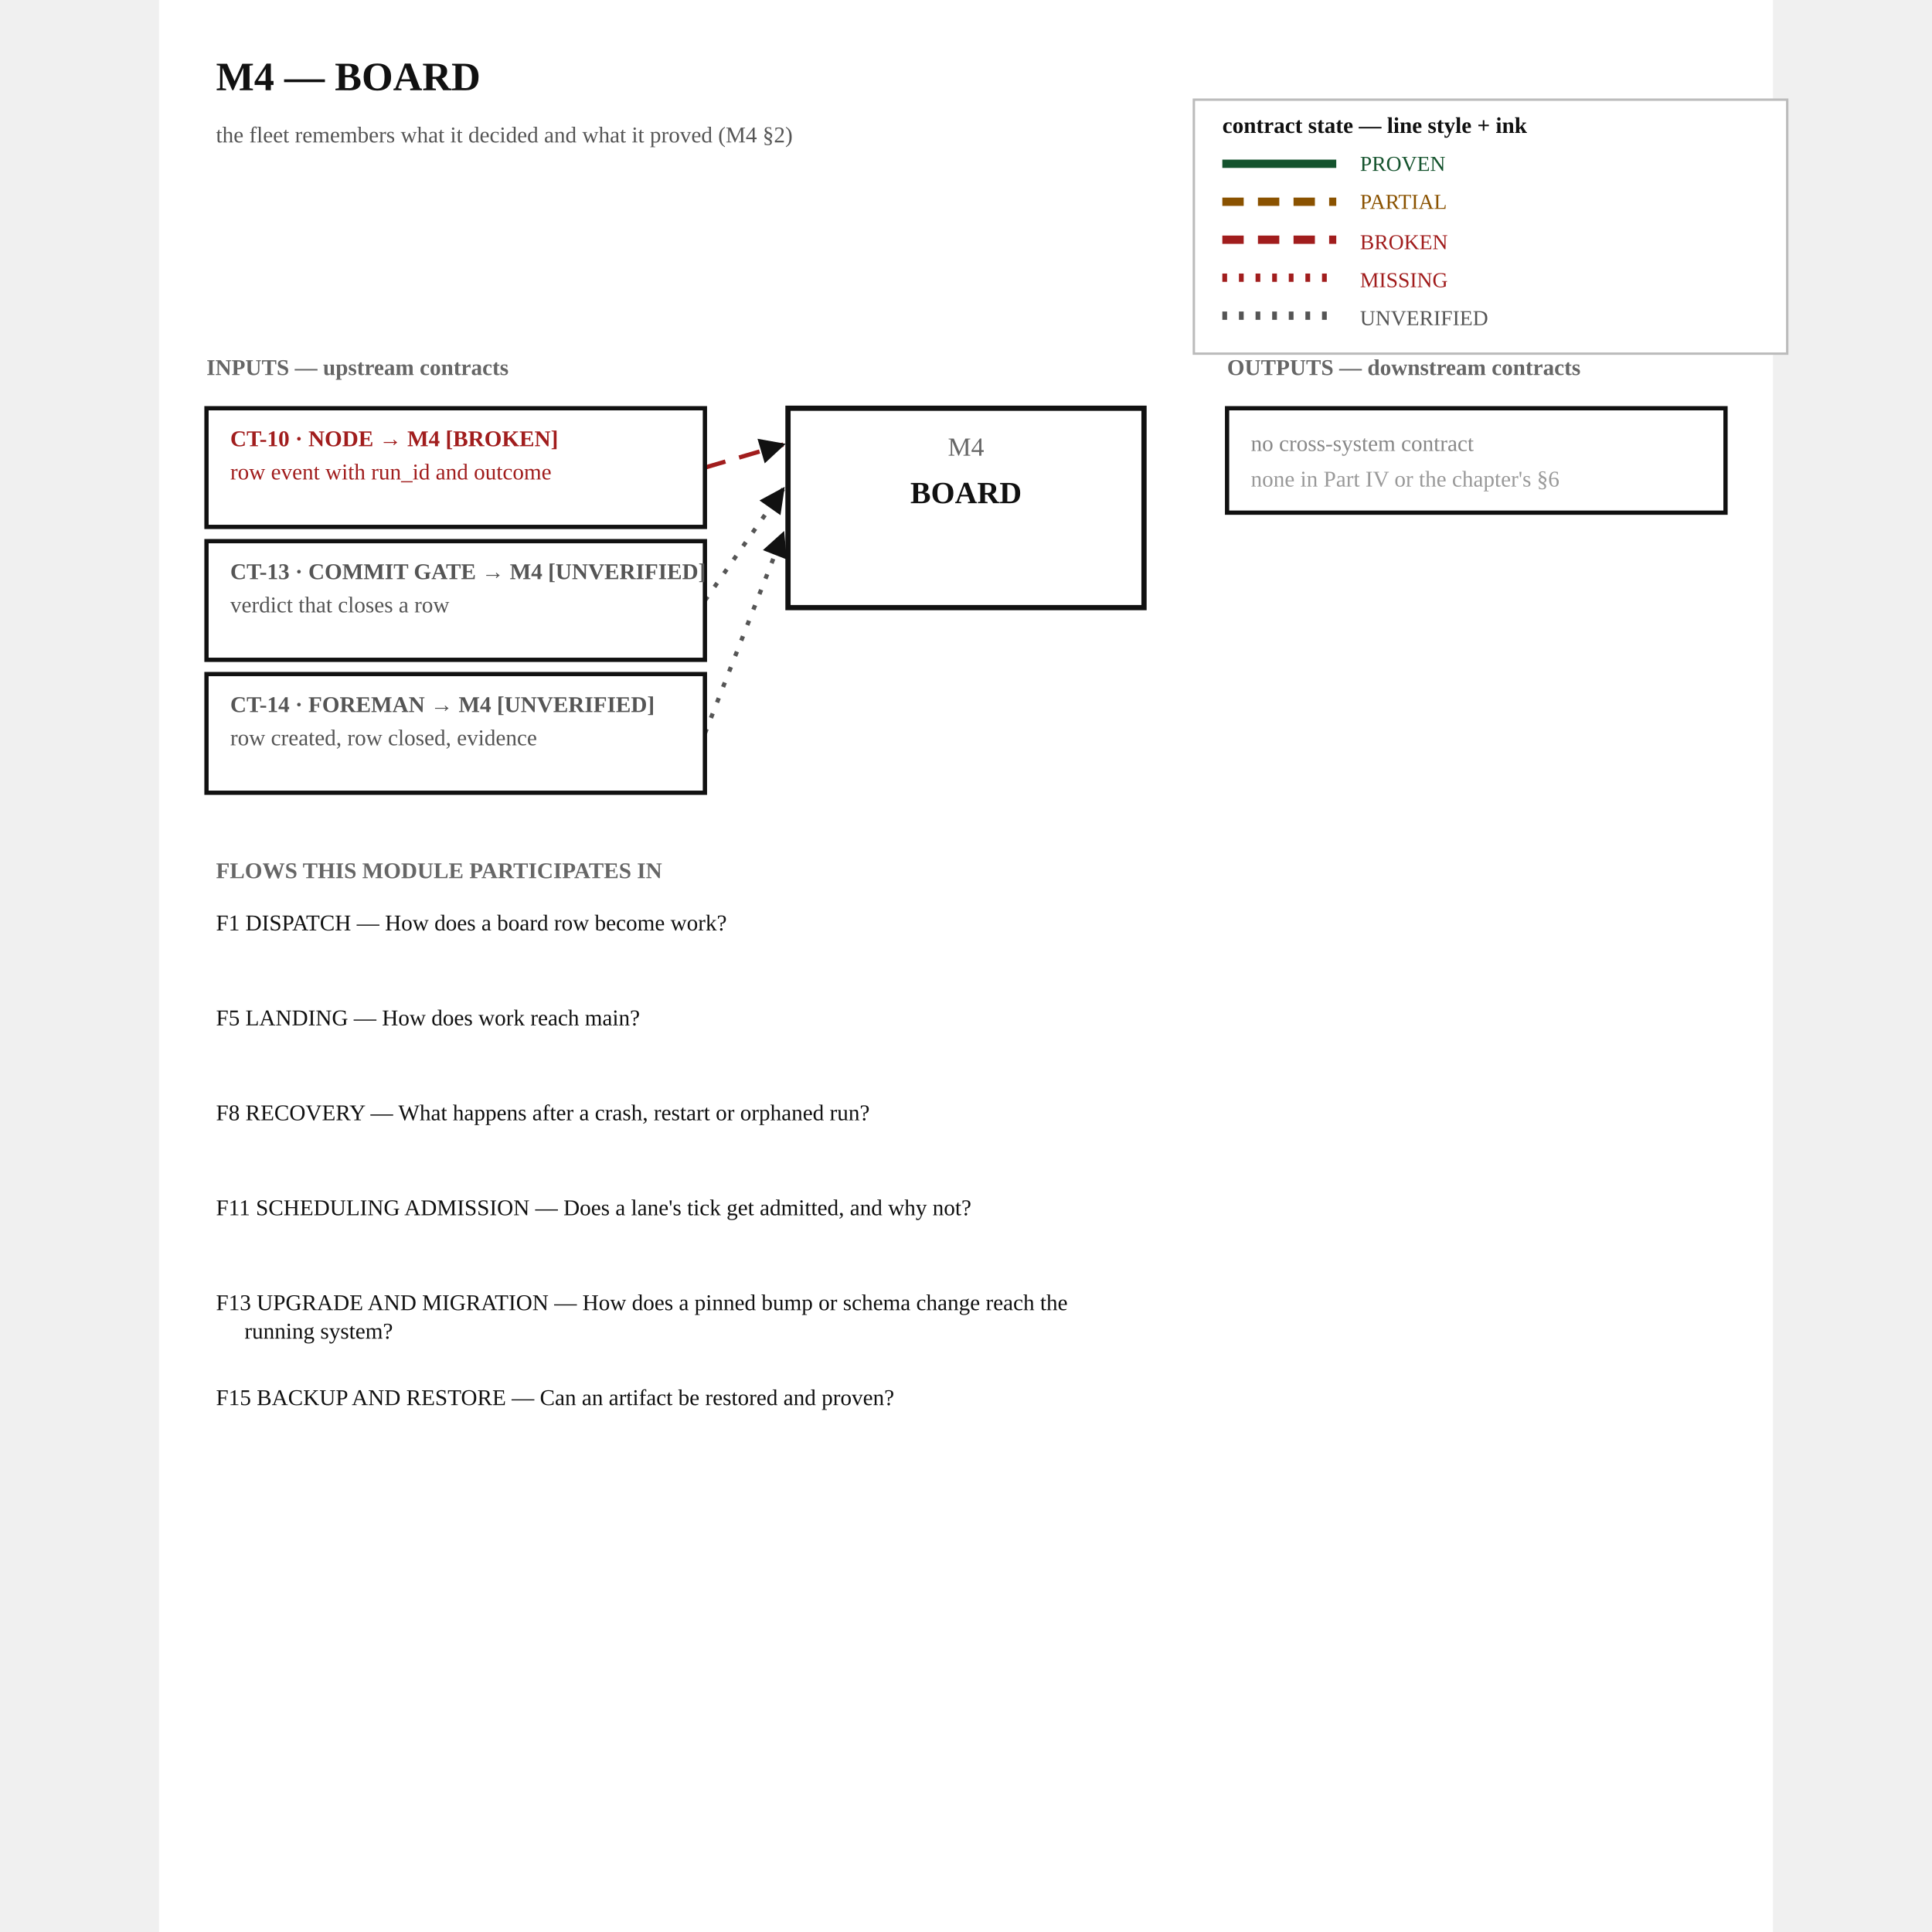
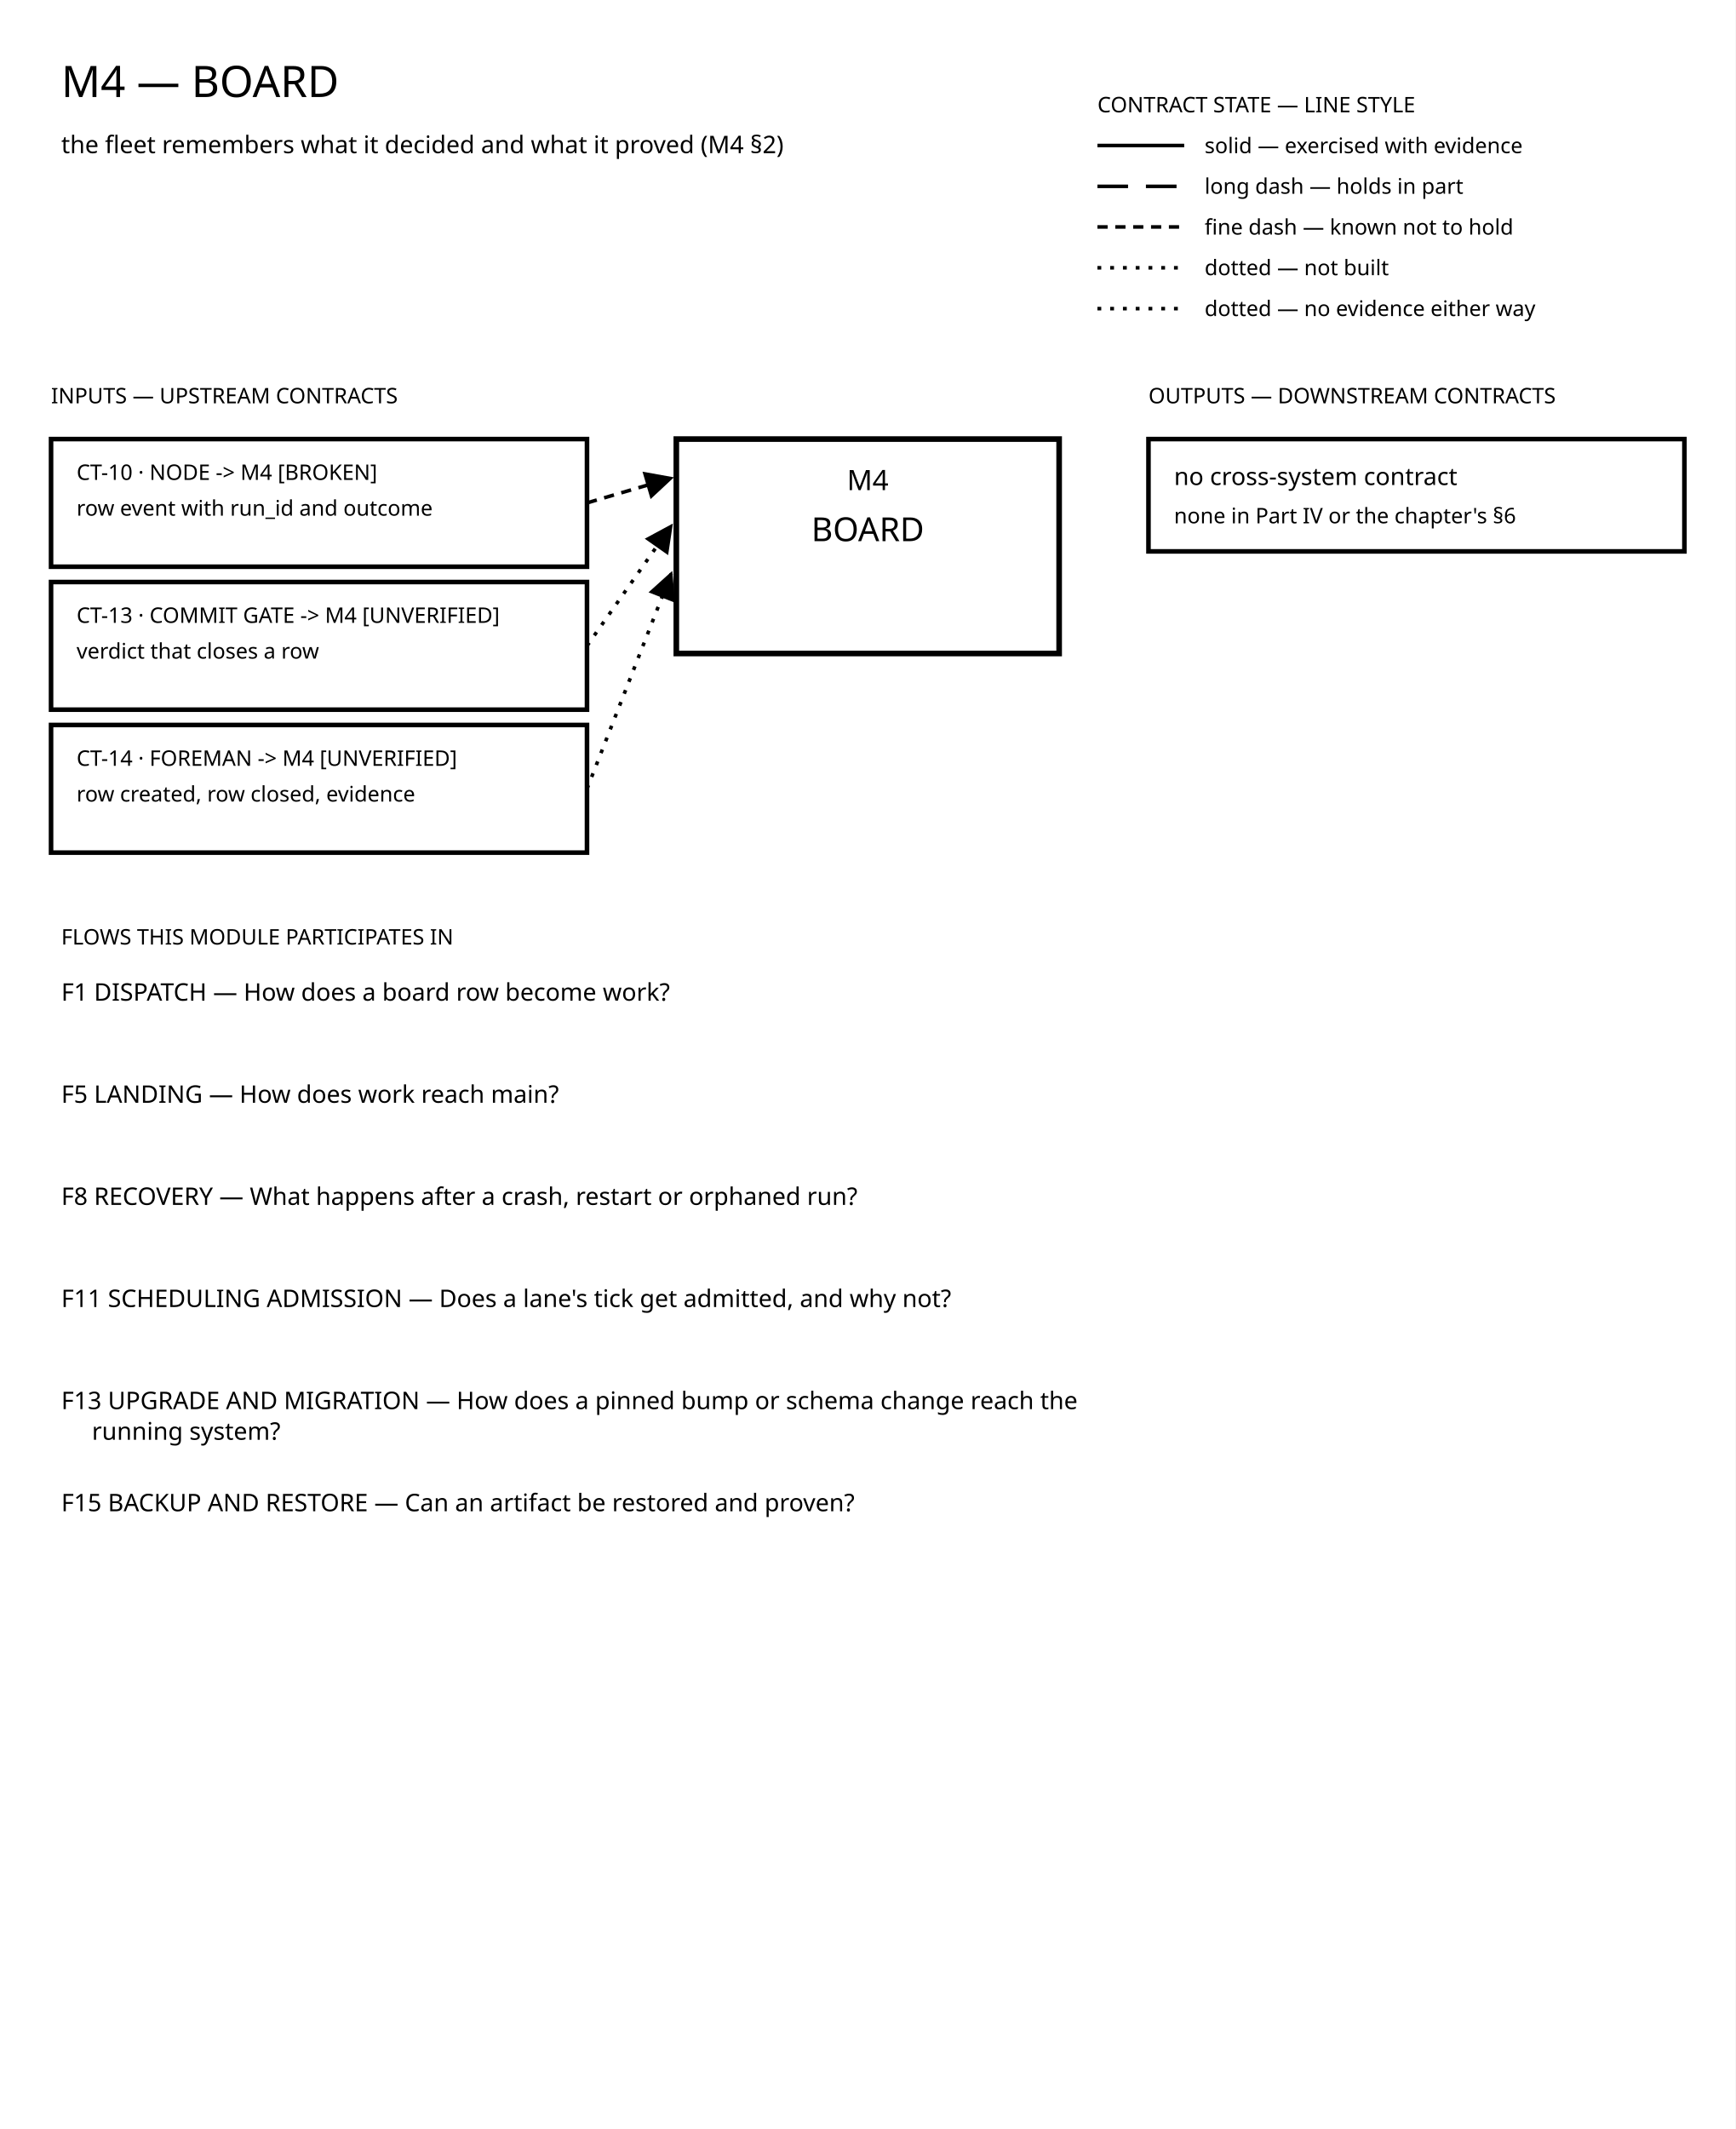
- <svg xmlns="http://www.w3.org/2000/svg" width="203.5mm" height="203.5mm" viewBox="0 0 680 814.0" preserveAspectRatio="xMidYMid meet">
-   <rect width="680" height="814.0" fill="#ffffff" />
+ <svg xmlns="http://www.w3.org/2000/svg" width="170.0mm" height="208.5mm" viewBox="0 0 680 834.0" preserveAspectRatio="xMidYMid meet">
+   <rect width="680" height="834.0" fill="#ffffff" />
  <defs>
-     <marker id="ar" viewBox="0 0 10 10" refX="9" refY="5" markerWidth="6" markerHeight="6" orient="auto">
-       <path d="M0,0 L10,5 L0,10 z" fill="#111111" />
+     <marker id="ar" viewBox="0 0 10 10" refX="9" refY="5" markerWidth="8" markerHeight="8" orient="auto">
+       <path d="M0,0 L10,5 L0,10 z" fill="#000000" />
    </marker>
  </defs>
-   <text x="24.0" y="38.0" font-size="17.00" font-weight="700" fill="#111111" text-anchor="start">M4 — BOARD</text>
-   <text x="24.0" y="60.0" font-size="9.50" font-weight="400" fill="#555555" text-anchor="start">the fleet remembers what it decided and what it proved (M4 §2)</text>
-   <rect x="265.0" y="172.0" width="150.0" height="84.0" fill="#ffffff" stroke="#111111" stroke-width="2.2" />
-   <text x="340.0" y="192.0" font-size="11.00" font-weight="400" fill="#666666" text-anchor="middle">M4</text>
-   <text x="340.0" y="212.0" font-size="13.00" font-weight="700" fill="#111111" text-anchor="middle">BOARD</text>
-   <text x="20.0" y="158.0" font-size="9.50" font-weight="700" fill="#666666" text-anchor="start">INPUTS — upstream contracts</text>
-   <line x1="230.0" y1="197.0" x2="263.0" y2="187.3" stroke="#a11d1d" stroke-width="1.8" stroke-dasharray="9 6" marker-end="url(#ar)" />
-   <rect x="20.0" y="172.0" width="210.0" height="50.0" fill="#ffffff" stroke="#111111" stroke-width="1.8" />
-   <text x="30.0" y="188.0" font-size="9.50" font-weight="700" fill="#a11d1d" text-anchor="start">CT-10 · NODE → M4  [BROKEN]</text>
-   <text x="30.0" y="202.0" font-size="9.50" font-weight="400" fill="#a11d1d" text-anchor="start">row event with run_id and outcome</text>
-   <line x1="230.0" y1="253.0" x2="263.0" y2="206.0" stroke="#555555" stroke-width="1.8" stroke-dasharray="2 5" marker-end="url(#ar)" />
-   <rect x="20.0" y="228.0" width="210.0" height="50.0" fill="#ffffff" stroke="#111111" stroke-width="1.8" />
-   <text x="30.0" y="244.0" font-size="9.50" font-weight="700" fill="#555555" text-anchor="start">CT-13 · COMMIT GATE → M4  [UNVERIFIED]</text>
-   <text x="30.0" y="258.0" font-size="9.50" font-weight="400" fill="#555555" text-anchor="start">verdict that closes a row</text>
-   <line x1="230.0" y1="309.0" x2="263.0" y2="224.7" stroke="#555555" stroke-width="1.8" stroke-dasharray="2 5" marker-end="url(#ar)" />
-   <rect x="20.0" y="284.0" width="210.0" height="50.0" fill="#ffffff" stroke="#111111" stroke-width="1.8" />
-   <text x="30.0" y="300.0" font-size="9.50" font-weight="700" fill="#555555" text-anchor="start">CT-14 · FOREMAN → M4  [UNVERIFIED]</text>
-   <text x="30.0" y="314.0" font-size="9.50" font-weight="400" fill="#555555" text-anchor="start">row created, row closed, evidence</text>
-   <text x="450.0" y="158.0" font-size="9.50" font-weight="700" fill="#666666" text-anchor="start">OUTPUTS — downstream contracts</text>
-   <rect x="450.0" y="172.0" width="210.0" height="44.0" fill="#ffffff" stroke="#111111" stroke-width="1.8" />
-   <text x="460.0" y="190.0" font-size="9.50" font-weight="400" fill="#888888" text-anchor="start">no cross-system contract</text>
-   <text x="460.0" y="205.0" font-size="9.50" font-weight="400" fill="#999999" text-anchor="start">none in Part IV or the chapter's §6</text>
-   <text x="24.0" y="370.0" font-size="9.50" font-weight="700" fill="#666666" text-anchor="start">FLOWS THIS MODULE PARTICIPATES IN</text>
-   <text x="24.0" y="392.0" font-size="9.50" font-weight="400" fill="#111111" text-anchor="start">F1 DISPATCH — How does a board row become work?</text>
-   <text x="24.0" y="432.0" font-size="9.50" font-weight="400" fill="#111111" text-anchor="start">F5 LANDING — How does work reach main?</text>
-   <text x="24.0" y="472.0" font-size="9.50" font-weight="400" fill="#111111" text-anchor="start">F8 RECOVERY — What happens after a crash, restart or orphaned run?</text>
-   <text x="24.0" y="512.0" font-size="9.50" font-weight="400" fill="#111111" text-anchor="start">F11 SCHEDULING ADMISSION — Does a lane's tick get admitted, and why not?</text>
-   <text x="24.0" y="552.0" font-size="9.50" font-weight="400" fill="#111111" text-anchor="start">F13 UPGRADE AND MIGRATION — How does a pinned bump or schema change reach the</text>
-   <text x="36.0" y="564.0" font-size="9.50" font-weight="400" fill="#111111" text-anchor="start">running system?</text>
-   <text x="24.0" y="592.0" font-size="9.50" font-weight="400" fill="#111111" text-anchor="start">F15 BACKUP AND RESTORE — Can an artifact be restored and proven?</text>
-   <g id="legend">
-     <rect x="436" y="42" width="250" height="107" fill="#ffffff" stroke="#bbbbbb" stroke-width="1" />
-     <text x="448" y="56" font-size="9.5" font-weight="700" fill="#111111">contract state — line style + ink</text>
-     <line x1="448" y1="69" x2="496" y2="69" stroke="#14532d" stroke-width="3.5" />
-     <text x="506" y="72" font-size="9" fill="#14532d">PROVEN</text>
-     <line x1="448" y1="85" x2="496" y2="85" stroke="#8a5200" stroke-width="3.5" stroke-dasharray="9 6" />
-     <text x="506" y="88" font-size="9" fill="#8a5200">PARTIAL</text>
-     <line x1="448" y1="101" x2="496" y2="101" stroke="#a11d1d" stroke-width="3.5" stroke-dasharray="9 6" />
-     <text x="506" y="105" font-size="9" fill="#a11d1d">BROKEN</text>
-     <line x1="448" y1="117" x2="496" y2="117" stroke="#a11d1d" stroke-width="3.5" stroke-dasharray="2 5" />
-     <text x="506" y="121" font-size="9" fill="#a11d1d">MISSING</text>
-     <line x1="448" y1="133" x2="496" y2="133" stroke="#555555" stroke-width="3.5" stroke-dasharray="2 5" />
-     <text x="506" y="137" font-size="9" fill="#555555">UNVERIFIED</text>
+   <g font-family="Routed Gothic Narrow, Routed Gothic, sans-serif">
+     <text x="24.0" y="38.0" font-size="17.00" fill="#000000" text-anchor="start">M4 — BOARD</text>
+     <text x="24.0" y="60.0" font-size="9.50" fill="#000000" text-anchor="start">the fleet remembers what it decided and what it proved (M4 §2)</text>
+     <rect x="265.0" y="172.0" width="150.0" height="84.0" fill="#ffffff" stroke="#000000" stroke-width="2.2" />
+     <text x="340.0" y="192.0" font-size="11.00" fill="#000000" text-anchor="middle">M4</text>
+     <text x="340.0" y="212.0" font-size="13.00" fill="#000000" text-anchor="middle">BOARD</text>
+     <text x="20.0" y="158.0" font-size="8.40" fill="#000000" text-anchor="start">INPUTS — UPSTREAM CONTRACTS</text>
+     <polyline points="230.0,197.0 263.0,187.3" fill="none" stroke="#000000" stroke-width="1.4" stroke-dasharray="4 3" marker-end="url(#ar)" />
+     <rect x="20.0" y="172.0" width="210.0" height="50.0" fill="#ffffff" stroke="#000000" stroke-width="1.8" />
+     <text x="30.0" y="188.0" font-size="8.40" fill="#000000" text-anchor="start">CT-10 · NODE -&gt; M4  [BROKEN]</text>
+     <text x="30.0" y="202.0" font-size="8.40" fill="#000000" text-anchor="start">row event with run_id and outcome</text>
+     <polyline points="230.0,253.0 263.0,206.0" fill="none" stroke="#000000" stroke-width="1.4" stroke-dasharray="1.5 3.5" marker-end="url(#ar)" />
+     <rect x="20.0" y="228.0" width="210.0" height="50.0" fill="#ffffff" stroke="#000000" stroke-width="1.8" />
+     <text x="30.0" y="244.0" font-size="8.40" fill="#000000" text-anchor="start">CT-13 · COMMIT GATE -&gt; M4  [UNVERIFIED]</text>
+     <text x="30.0" y="258.0" font-size="8.40" fill="#000000" text-anchor="start">verdict that closes a row</text>
+     <polyline points="230.0,309.0 263.0,224.7" fill="none" stroke="#000000" stroke-width="1.4" stroke-dasharray="1.5 3.5" marker-end="url(#ar)" />
+     <rect x="20.0" y="284.0" width="210.0" height="50.0" fill="#ffffff" stroke="#000000" stroke-width="1.8" />
+     <text x="30.0" y="300.0" font-size="8.40" fill="#000000" text-anchor="start">CT-14 · FOREMAN -&gt; M4  [UNVERIFIED]</text>
+     <text x="30.0" y="314.0" font-size="8.40" fill="#000000" text-anchor="start">row created, row closed, evidence</text>
+     <text x="450.0" y="158.0" font-size="8.40" fill="#000000" text-anchor="start">OUTPUTS — DOWNSTREAM CONTRACTS</text>
+     <rect x="450.0" y="172.0" width="210.0" height="44.0" fill="#ffffff" stroke="#000000" stroke-width="1.8" />
+     <text x="460.0" y="190.0" font-size="9.50" fill="#000000" text-anchor="start">no cross-system contract</text>
+     <text x="460.0" y="205.0" font-size="8.40" fill="#000000" text-anchor="start">none in Part IV or the chapter's §6</text>
+     <text x="24.0" y="370.0" font-size="8.40" fill="#000000" text-anchor="start">FLOWS THIS MODULE PARTICIPATES IN</text>
+     <text x="24.0" y="392.0" font-size="9.50" fill="#000000" text-anchor="start">F1 DISPATCH — How does a board row become work?</text>
+     <text x="24.0" y="432.0" font-size="9.50" fill="#000000" text-anchor="start">F5 LANDING — How does work reach main?</text>
+     <text x="24.0" y="472.0" font-size="9.50" fill="#000000" text-anchor="start">F8 RECOVERY — What happens after a crash, restart or orphaned run?</text>
+     <text x="24.0" y="512.0" font-size="9.50" fill="#000000" text-anchor="start">F11 SCHEDULING ADMISSION — Does a lane's tick get admitted, and why not?</text>
+     <text x="24.0" y="552.0" font-size="9.50" fill="#000000" text-anchor="start">F13 UPGRADE AND MIGRATION — How does a pinned bump or schema change reach the</text>
+     <text x="36.0" y="564.0" font-size="9.50" fill="#000000" text-anchor="start">running system?</text>
+     <text x="24.0" y="592.0" font-size="9.50" fill="#000000" text-anchor="start">F15 BACKUP AND RESTORE — Can an artifact be restored and proven?</text>
+     <text x="430.0" y="44.0" font-size="8.40" fill="#000000" text-anchor="start">CONTRACT STATE — LINE STYLE</text>
+     <polyline points="430.0,57.0 464.0,57.0" fill="none" stroke="#000000" stroke-width="1.4" />
+     <text x="472.0" y="60.0" font-size="8.40" fill="#000000" text-anchor="start">solid — exercised with evidence</text>
+     <polyline points="430.0,73.0 464.0,73.0" fill="none" stroke="#000000" stroke-width="1.4" stroke-dasharray="12 7" />
+     <text x="472.0" y="75.9" font-size="8.40" fill="#000000" text-anchor="start">long dash — holds in part</text>
+     <polyline points="430.0,88.9 464.0,88.9" fill="none" stroke="#000000" stroke-width="1.4" stroke-dasharray="4 3" />
+     <text x="472.0" y="91.9" font-size="8.40" fill="#000000" text-anchor="start">fine dash — known not to hold</text>
+     <polyline points="430.0,104.9 464.0,104.9" fill="none" stroke="#000000" stroke-width="1.4" stroke-dasharray="1.5 3.5" />
+     <text x="472.0" y="107.8" font-size="8.40" fill="#000000" text-anchor="start">dotted — not built</text>
+     <polyline points="430.0,120.9 464.0,120.9" fill="none" stroke="#000000" stroke-width="1.4" stroke-dasharray="1.5 3.5" />
+     <text x="472.0" y="123.8" font-size="8.40" fill="#000000" text-anchor="start">dotted — no evidence either way</text>
  </g>
</svg>
